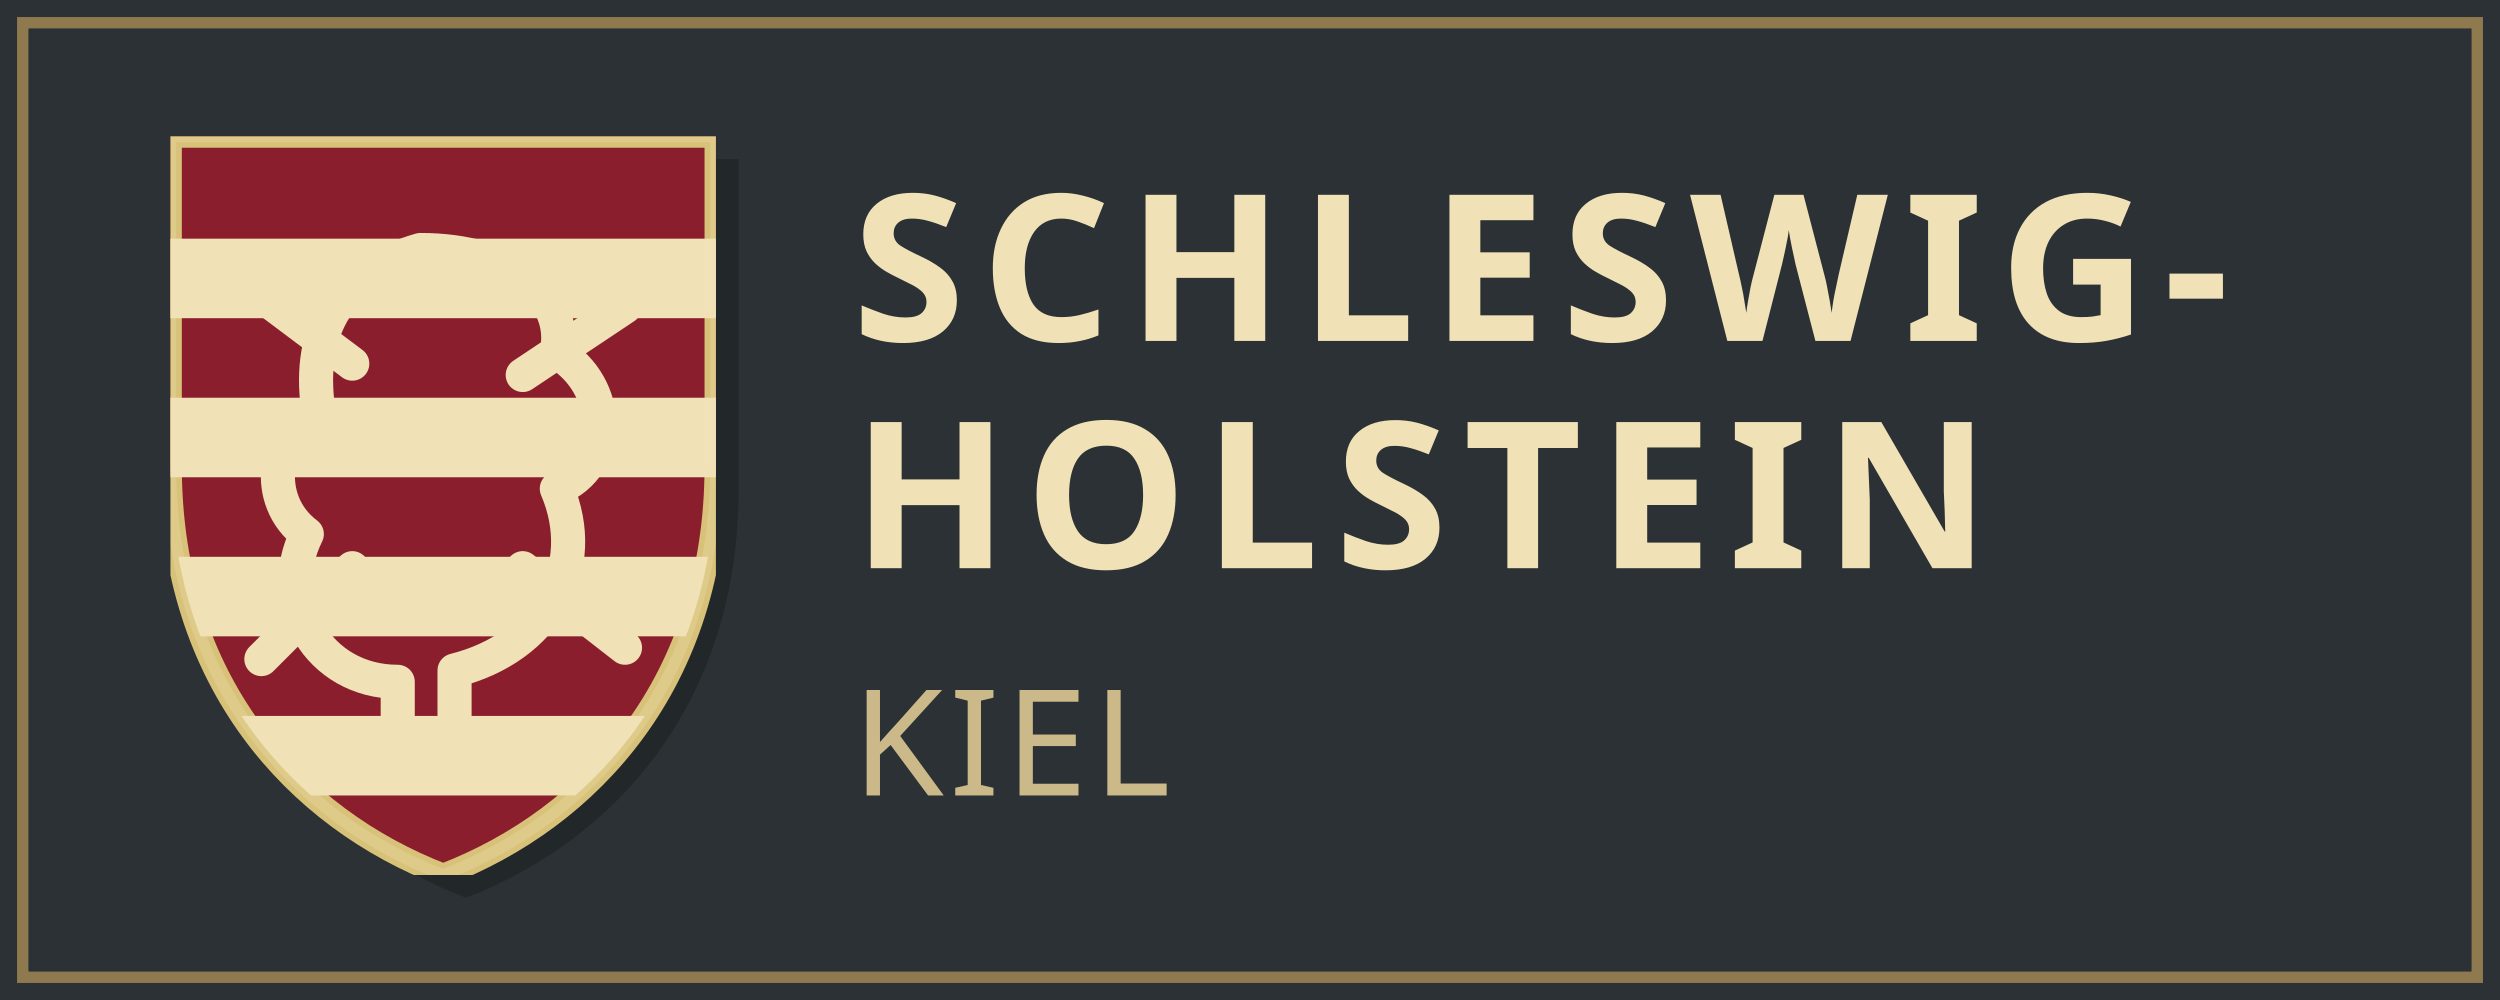
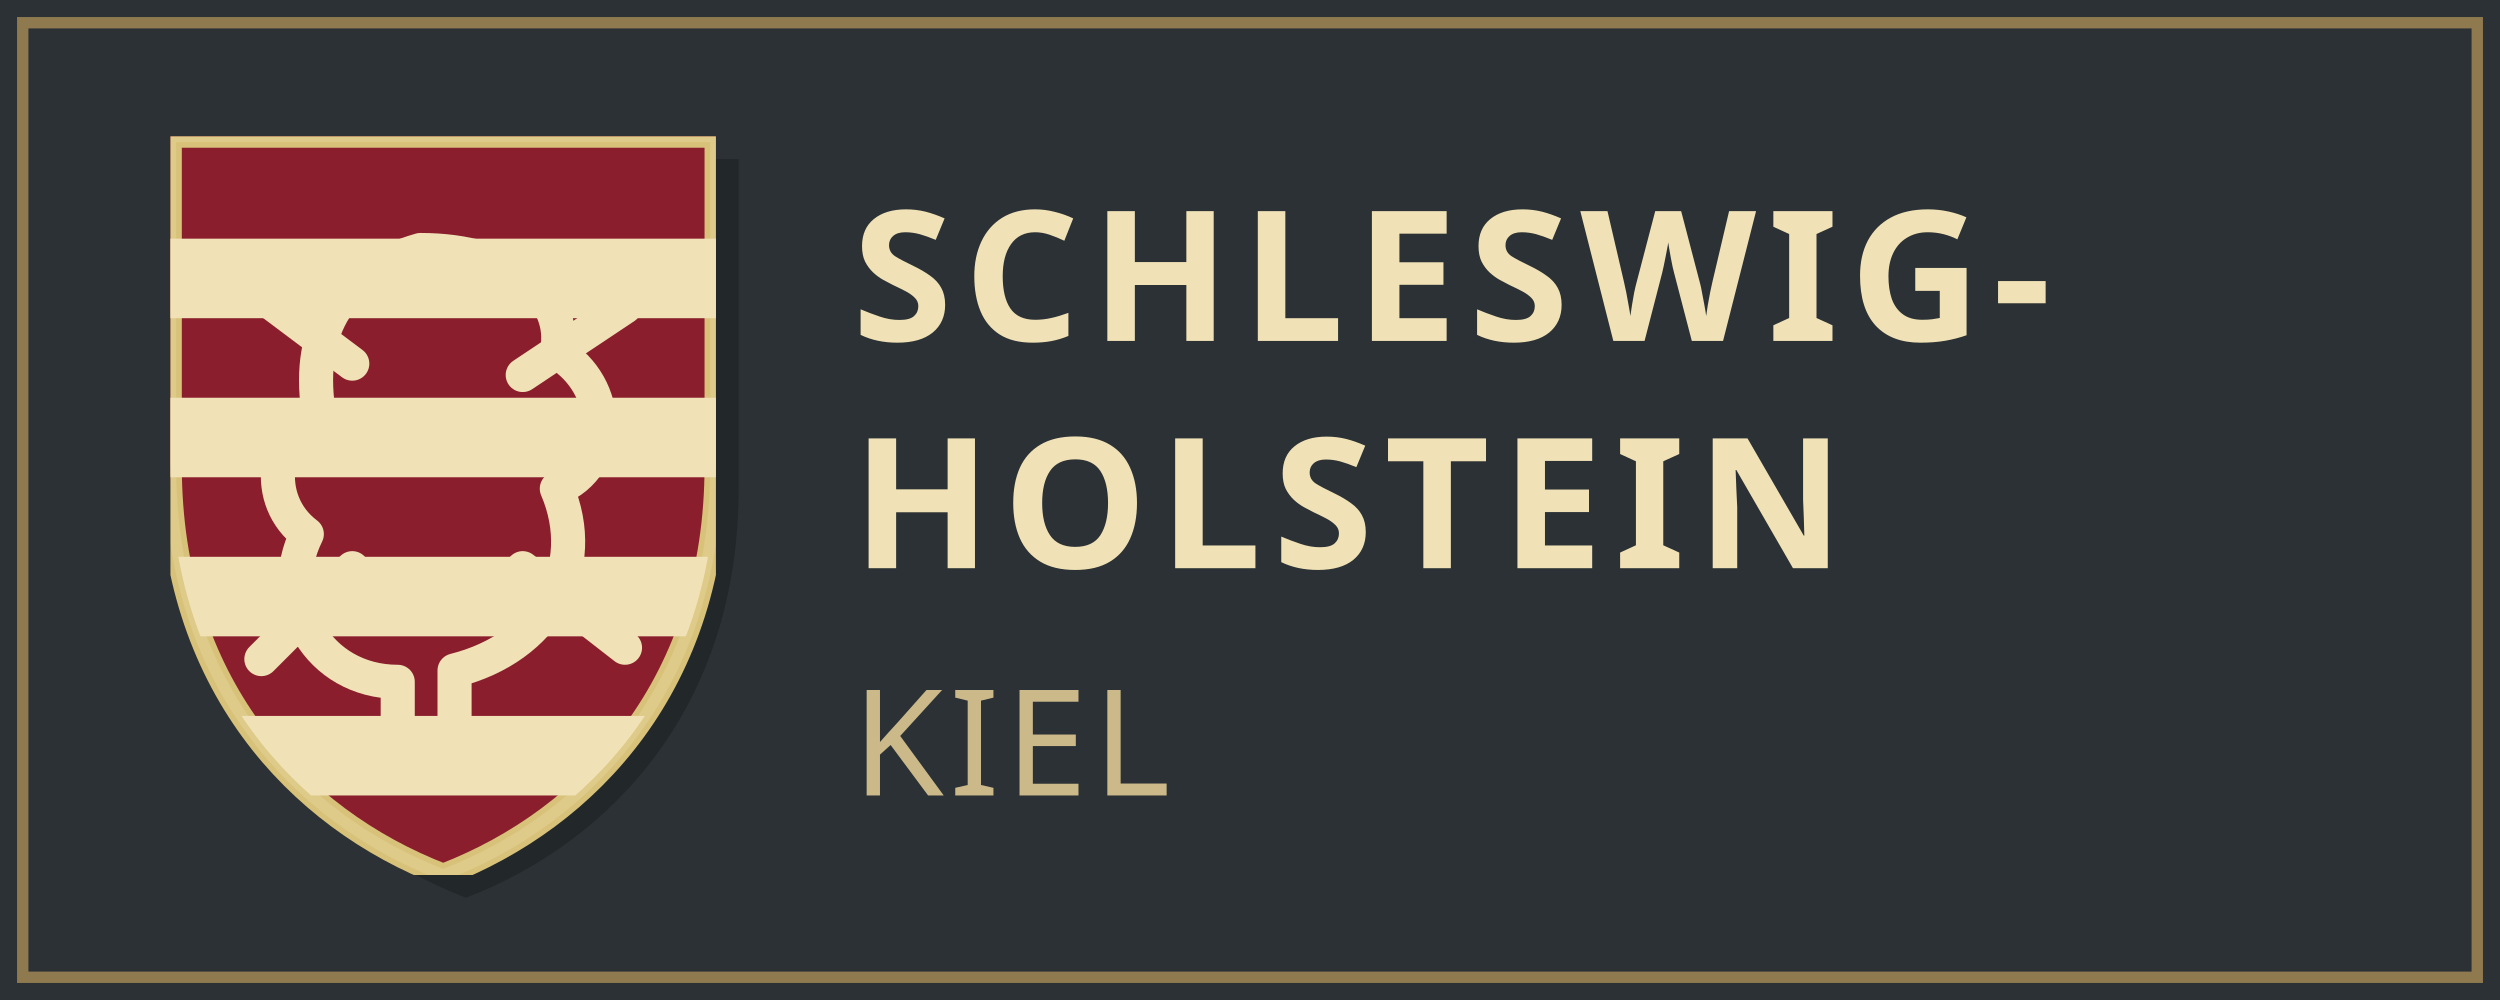
<svg xmlns="http://www.w3.org/2000/svg" width="220" height="88" viewBox="0 0 220 88">
  <defs>
    <symbol id="shield-base" viewBox="0 0 48 65">
      <path d="M0 0 H48 V29                C48 48 37 60 24 65                C11 60 0 48 0 29 Z" />
    </symbol>
    <symbol id="hessen-shield" viewBox="0 0 48 65">
      <use href="#shield-base" fill="#8B1E2D" stroke="#D8C27A" stroke-width="2" />
      <g clip-path="url(#shieldClip)">
        <rect x="0" y="9" width="48" height="7" fill="#F0E2B6" />
        <rect x="0" y="23" width="48" height="7" fill="#F0E2B6" />
        <rect x="0" y="37" width="48" height="7" fill="#F0E2B6" />
        <rect x="0" y="51" width="48" height="7" fill="#F0E2B6" />
        <path d="M22 10                  C15 12 12 17 13 24                  C9 26 8 32 12 35                  C9 41 13 48 20 48                  L20 56                  L25 56                  L25 47                  C33 45 37 38 34 31                  C39 29 39 22 34 19                  C35 14 30 10 22 10 Z" fill="none" stroke="#F0E2B6" stroke-width="3" stroke-linecap="round" stroke-linejoin="round" />
        <path d="M16 20 L8 14                  M31 21 L40 15                  M16 38 L8 46                  M31 38 L40 45" fill="none" stroke="#F0E2B6" stroke-width="3" stroke-linecap="round" />
      </g>
      <use href="#shield-base" fill="none" stroke="#F0E2B6" stroke-width="1" opacity="0.25" />
    </symbol>
    <clipPath id="shieldClip">
      <path d="M0 0 H48 V29                C48 48 37 60 24 65                C11 60 0 48 0 29 Z" />
    </clipPath>
  </defs>
  <rect x="0" y="0" width="220" height="88" fill="#2B3134" />
  <rect x="2" y="2" width="216" height="84" rx="0" fill="#2B3134" stroke="#8F7A4F" stroke-width="1" />
  <use href="#shield-base" x="17" y="14" width="48" height="65" fill="#111315" opacity="0.35" />
  <use href="#hessen-shield" x="15" y="12" width="48" height="65" />
-   <text x="75" y="30" font-family="Futura, 'Futura PT', 'Trebuchet MS', sans-serif" font-size="18" font-weight="700" letter-spacing="1.4" fill="#F0E2B6">
+   <text x="75" y="30" font-family="'D-DIN', 'DIN 1451', sans-serif" font-size="16" font-weight="700" letter-spacing="1" fill="#F0E2B6">
    SCHLESWIG-
  </text>
-   <text x="75" y="50" font-family="Futura, 'Futura PT', 'Trebuchet MS', sans-serif" font-size="18" font-weight="700" letter-spacing="1.4" fill="#F0E2B6">
+   <text x="75" y="50" font-family="'D-DIN', 'DIN 1451', sans-serif" font-size="16" font-weight="700" letter-spacing="1" fill="#F0E2B6">
    HOLSTEIN
  </text>
-   <text x="75" y="70" font-family="Futura, 'Futura PT', 'Trebuchet MS', sans-serif" font-size="13" font-weight="400" letter-spacing="0.5" fill="#CBB98A">
+   <text x="75" y="70" font-family="'D-DIN', 'DIN 1451', sans-serif" font-size="13" font-weight="400" letter-spacing="0.5" fill="#CBB98A">
    KIEL
  </text>
</svg>
